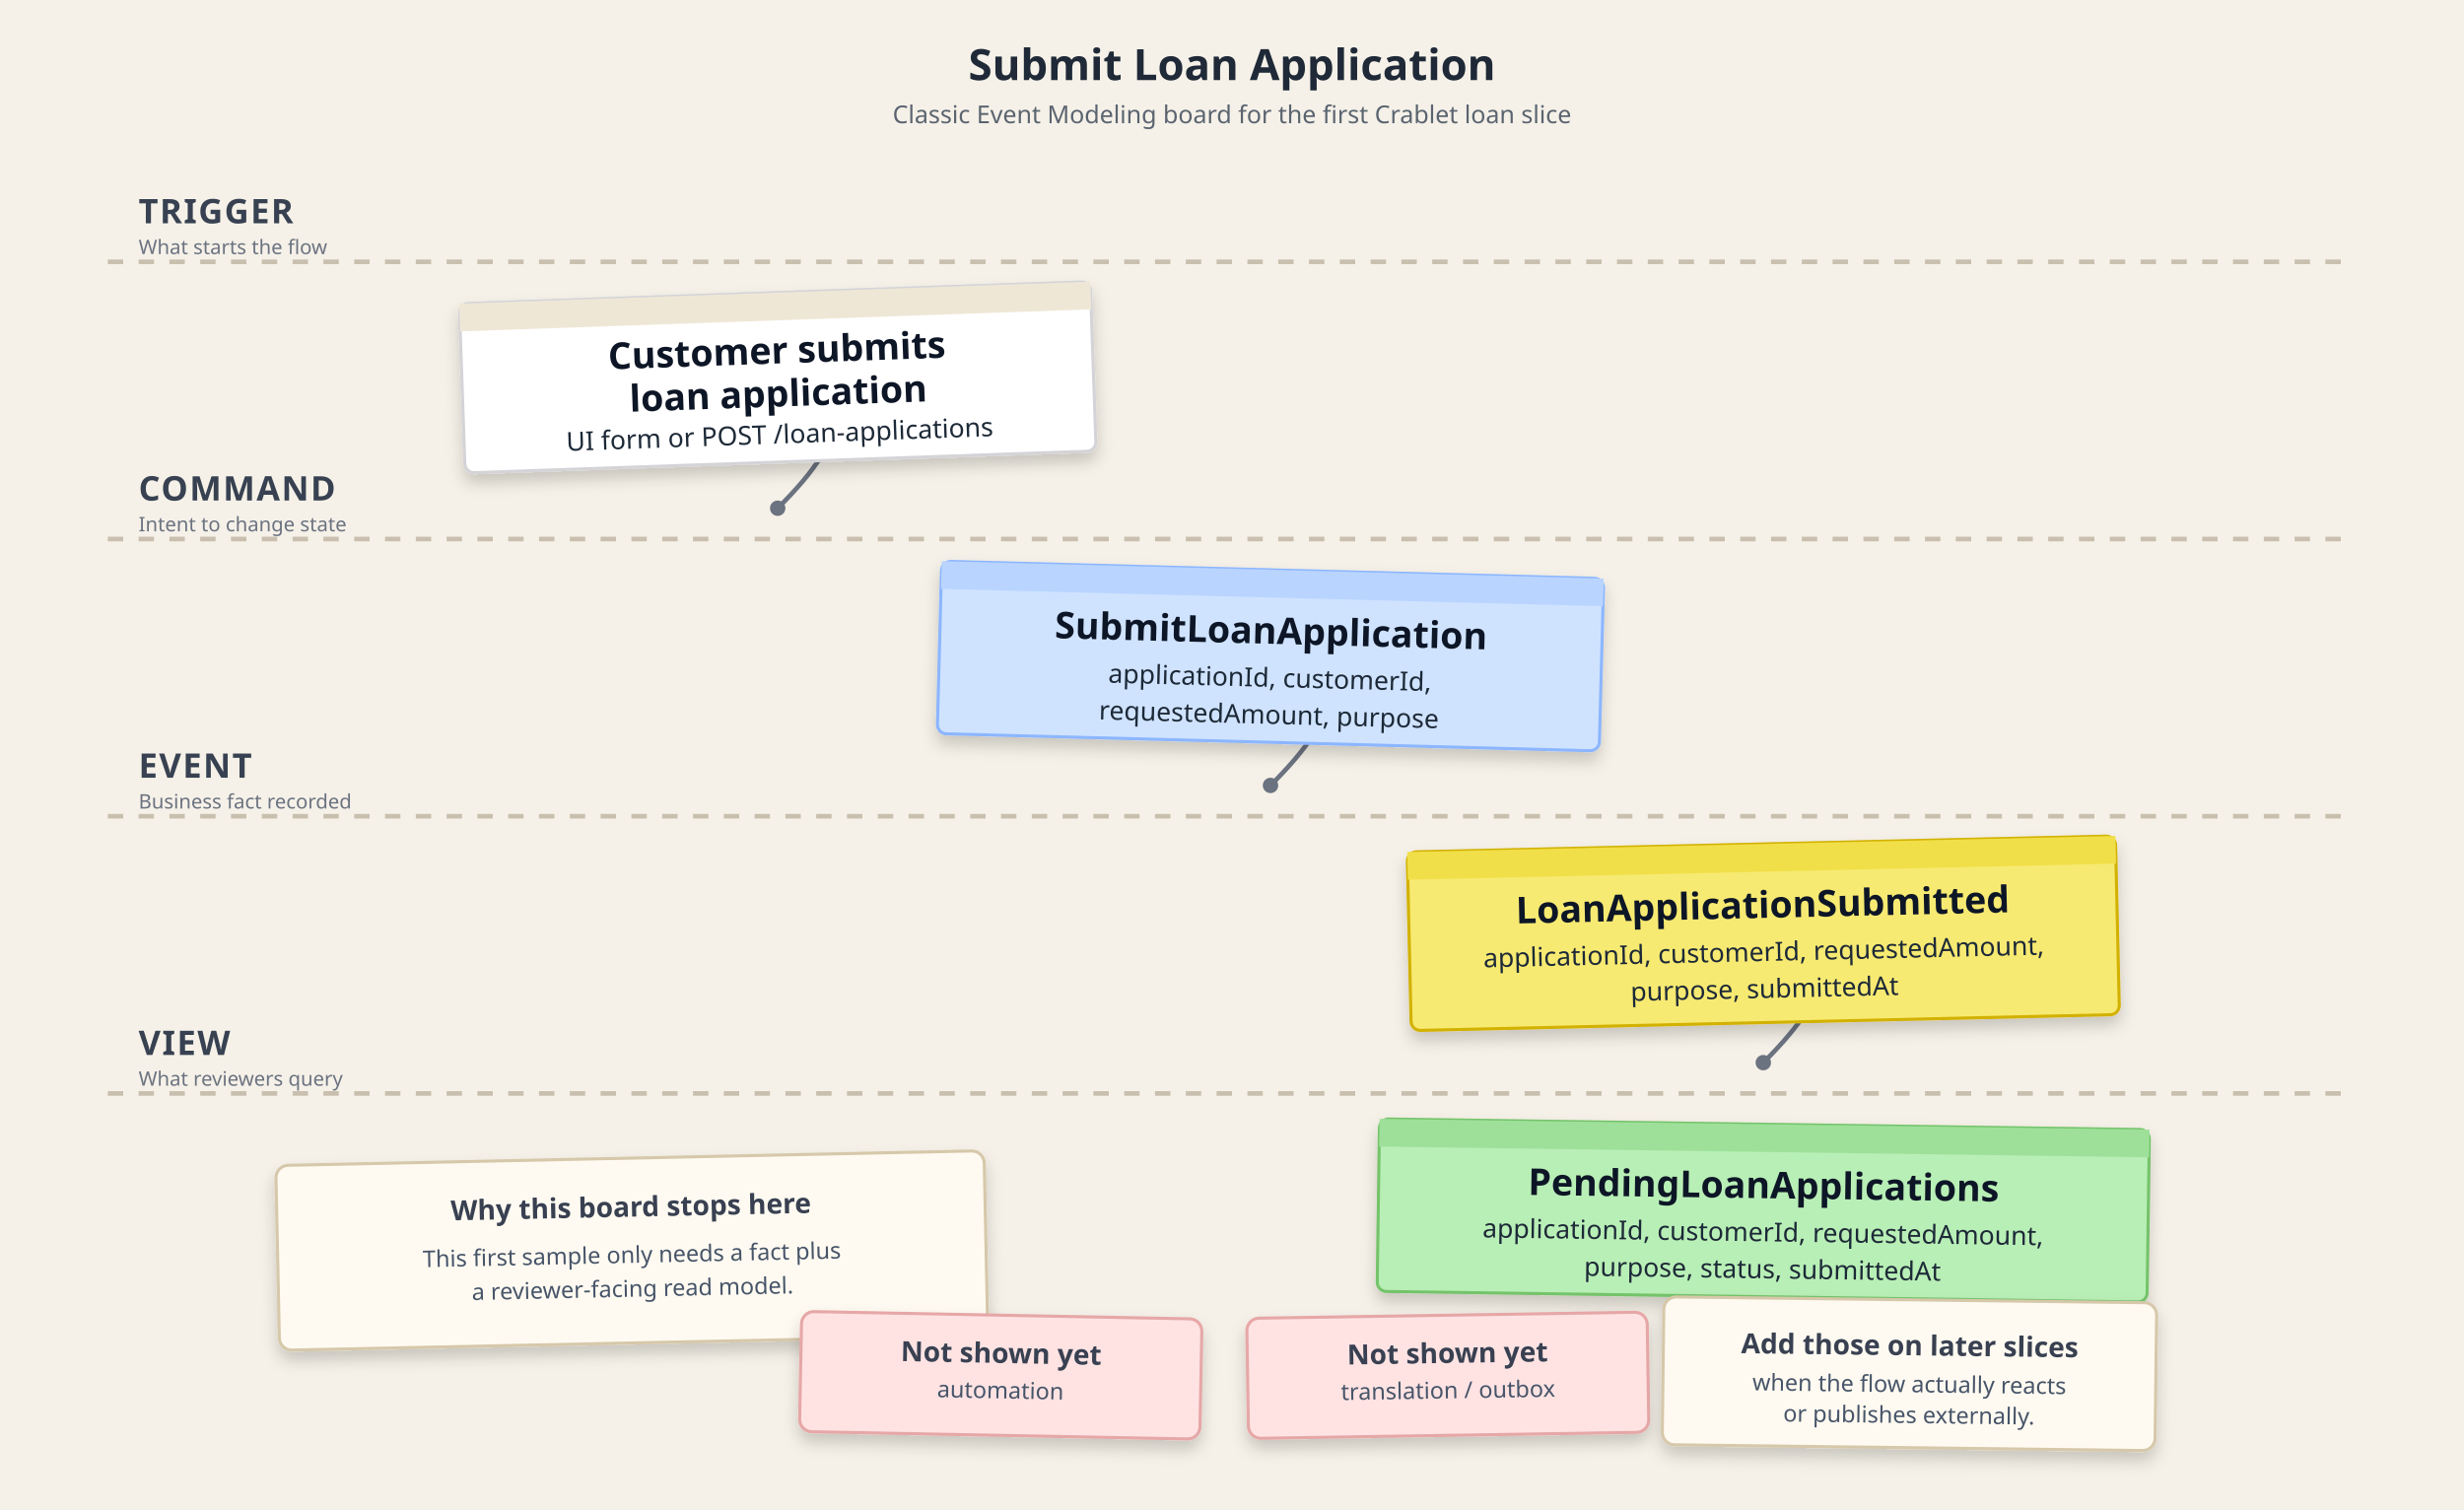
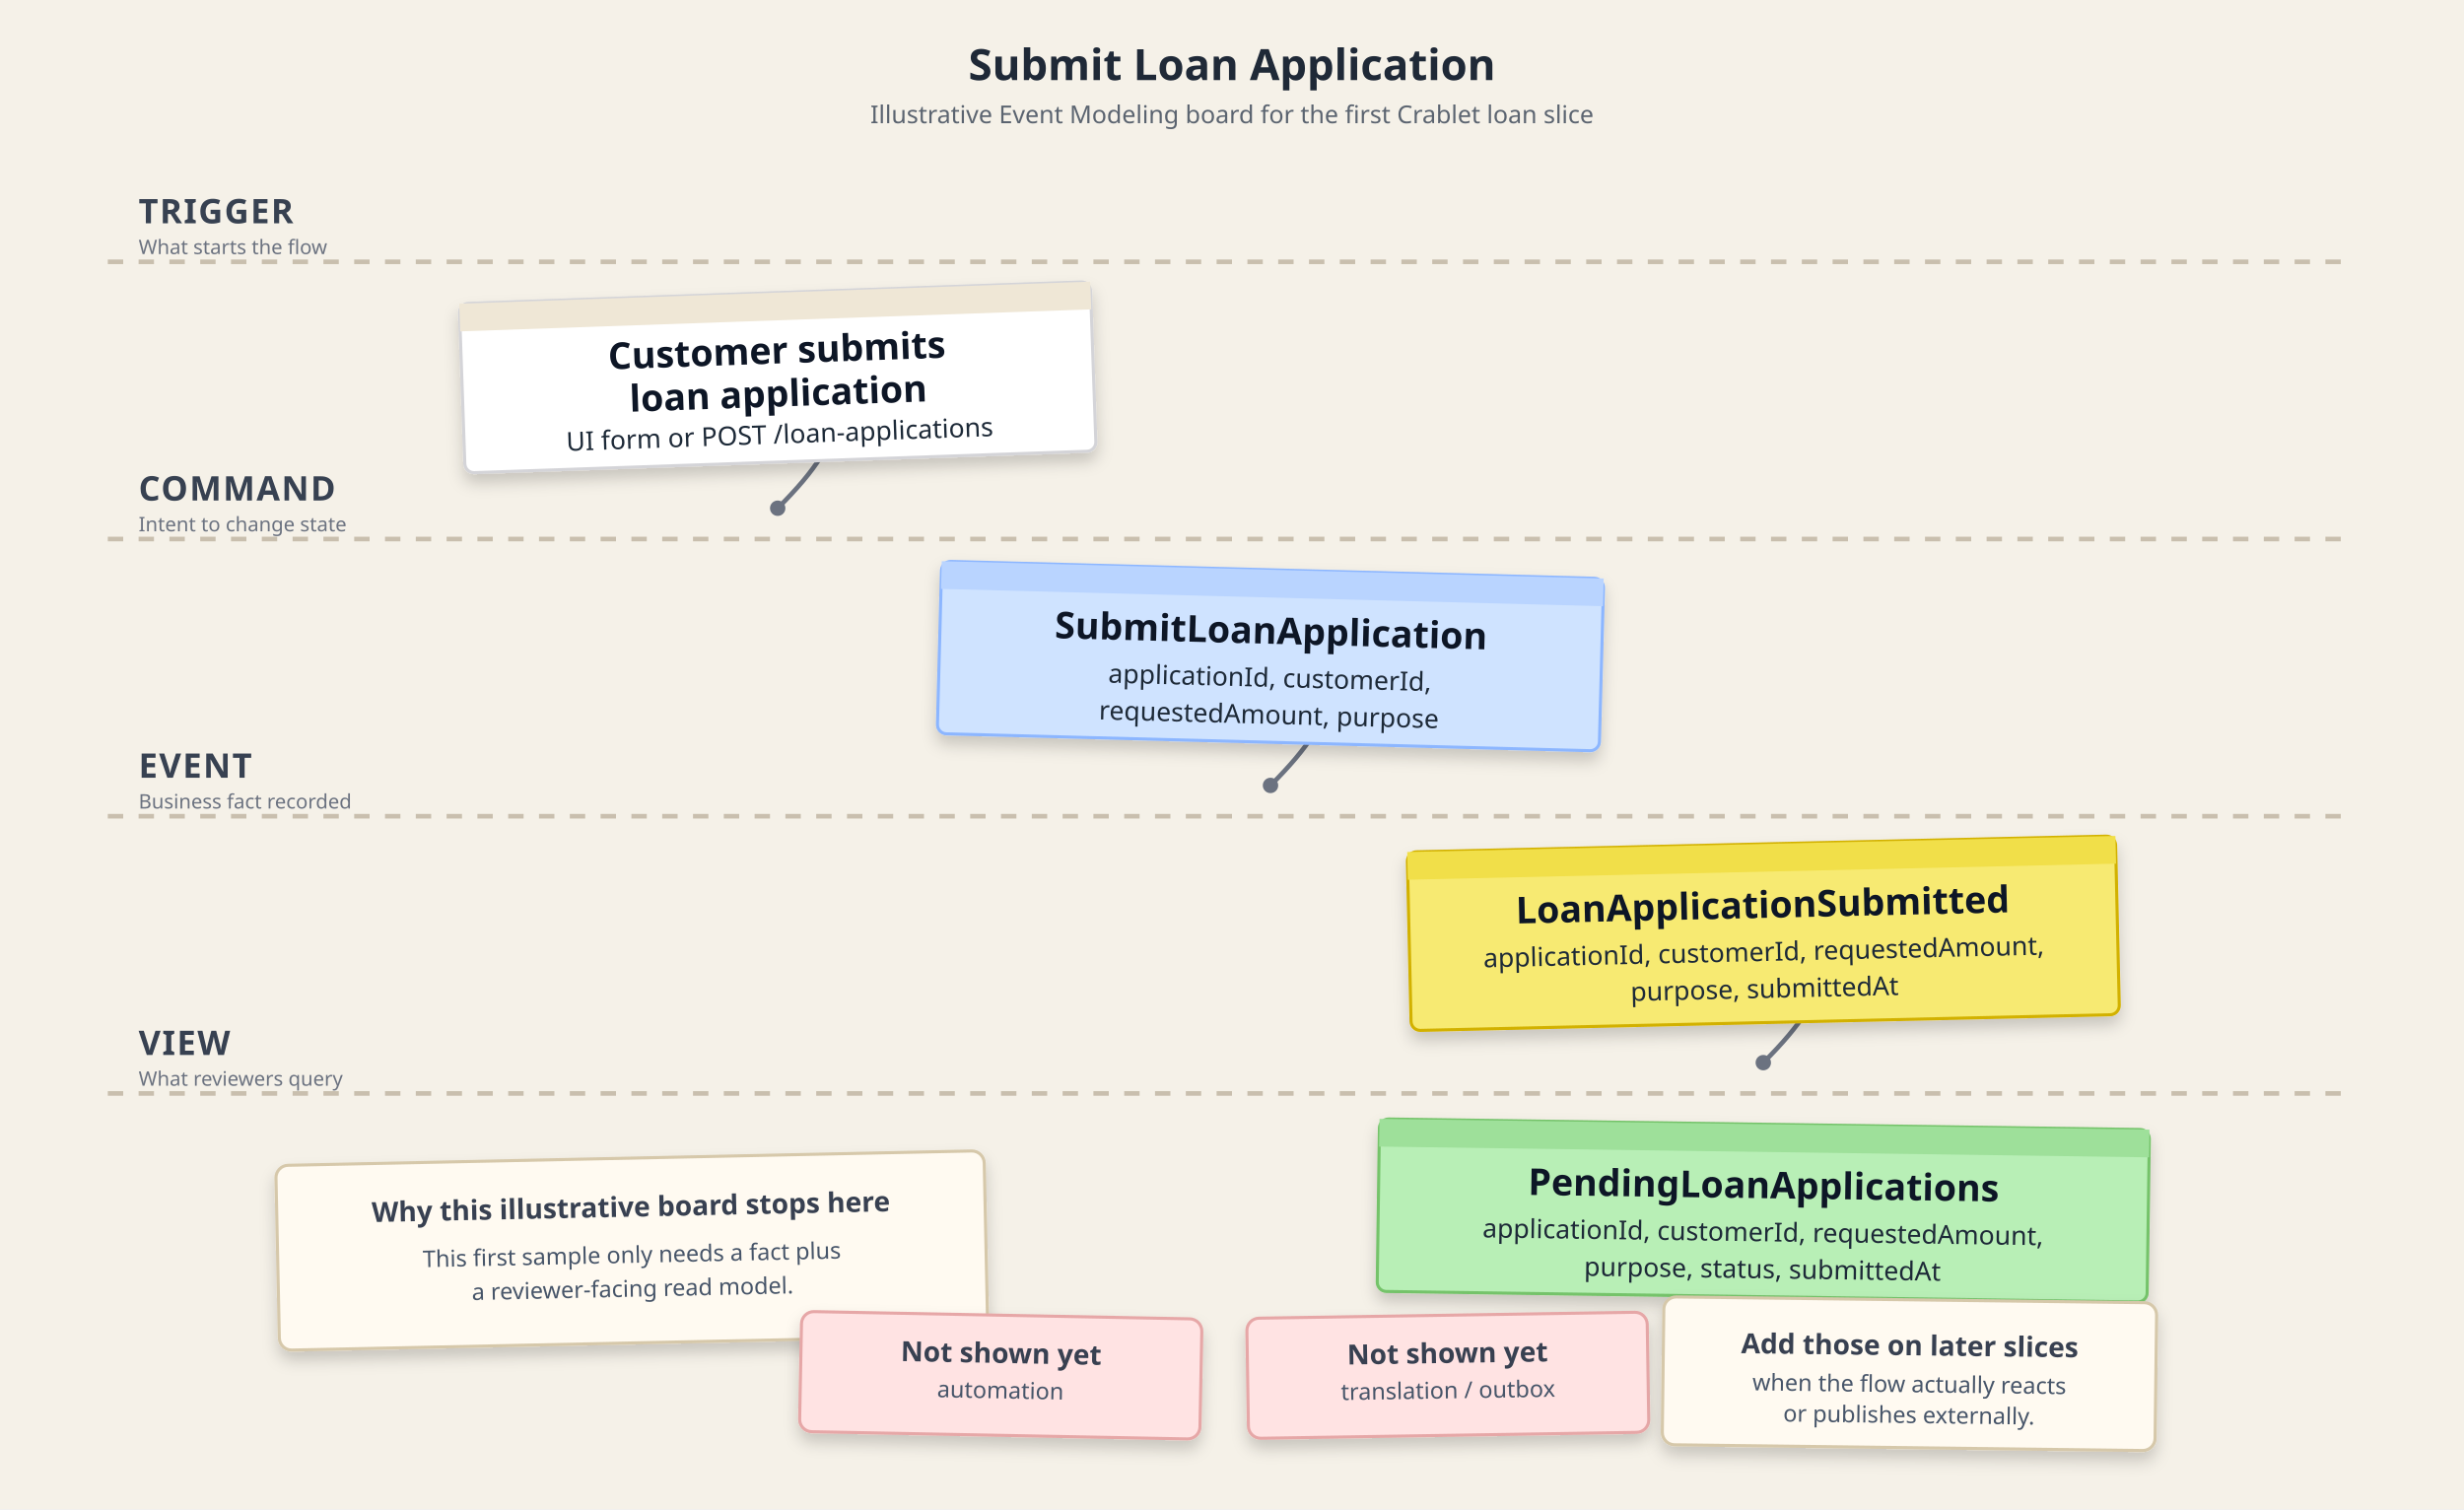
<svg xmlns="http://www.w3.org/2000/svg" width="1600" height="980" viewBox="0 0 1600 980" role="img" aria-labelledby="title desc">
  <defs>
    <style>
      .bg { fill: #f5f1e8; }
      .title { font: 700 28px 'Trebuchet MS', 'Segoe UI', sans-serif; fill: #1f2937; }
      .subtitle { font: 400 16px 'Trebuchet MS', 'Segoe UI', sans-serif; fill: #5b6470; }
      .lane-line { stroke: #c9bfae; stroke-width: 3; stroke-dasharray: 10 10; }
      .lane-label { font: 700 22px 'Trebuchet MS', 'Segoe UI', sans-serif; fill: #374151; letter-spacing: 1px; }
      .lane-note { font: 400 13px 'Trebuchet MS', 'Segoe UI', sans-serif; fill: #6b7280; }
      .sticky-title { font: 700 24px 'Trebuchet MS', 'Segoe UI', sans-serif; fill: #111827; }
      .sticky-text { font: 400 17px 'Trebuchet MS', 'Segoe UI', sans-serif; fill: #1f2937; }
      .small-note { font: 700 18px 'Trebuchet MS', 'Segoe UI', sans-serif; fill: #374151; }
      .small-text { font: 400 15px 'Trebuchet MS', 'Segoe UI', sans-serif; fill: #475569; }
      .string { stroke: #6b7280; stroke-width: 3; fill: none; stroke-linecap: round; }
      .dot { fill: #6b7280; }
    </style>
    <filter id="shadow" x="-20%" y="-20%" width="140%" height="160%">
      <feDropShadow dx="0" dy="6" stdDeviation="5" flood-color="#000000" flood-opacity="0.18" />
    </filter>
  </defs>
  <rect class="bg" x="0" y="0" width="1600" height="980" />
  <text class="title" x="800" y="52" text-anchor="middle">Submit Loan Application</text>
-   <text class="subtitle" x="800" y="80" text-anchor="middle">Classic Event Modeling board for the first Crablet loan slice</text>
+   <text class="subtitle" x="800" y="80" text-anchor="middle">Illustrative Event Modeling board for the first Crablet loan slice</text>
  <line class="lane-line" x1="70" y1="170" x2="1530" y2="170" />
  <line class="lane-line" x1="70" y1="350" x2="1530" y2="350" />
  <line class="lane-line" x1="70" y1="530" x2="1530" y2="530" />
  <line class="lane-line" x1="70" y1="710" x2="1530" y2="710" />
  <text class="lane-label" x="90" y="145">TRIGGER</text>
  <text class="lane-note" x="90" y="165">What starts the flow</text>
  <text class="lane-label" x="90" y="325">COMMAND</text>
  <text class="lane-note" x="90" y="345">Intent to change state</text>
  <text class="lane-label" x="90" y="505">EVENT</text>
  <text class="lane-note" x="90" y="525">Business fact recorded</text>
  <text class="lane-label" x="90" y="685">VIEW</text>
  <text class="lane-note" x="90" y="705">What reviewers query</text>
  <path class="string" d="M505 205 C555 255, 555 280, 505 330" />
  <circle class="dot" cx="505" cy="205" r="5" />
  <circle class="dot" cx="505" cy="330" r="5" />
  <path class="string" d="M825 385 C875 435, 875 460, 825 510" />
  <circle class="dot" cx="825" cy="385" r="5" />
  <circle class="dot" cx="825" cy="510" r="5" />
  <path class="string" d="M1145 565 C1195 615, 1195 640, 1145 690" />
  <circle class="dot" cx="1145" cy="565" r="5" />
  <circle class="dot" cx="1145" cy="690" r="5" />
  <g transform="rotate(-2 505 245)" filter="url(#shadow)">
    <rect x="300" y="190" width="410" height="110" rx="6" fill="#ffffff" stroke="#d4d4d8" stroke-width="2" />
    <rect x="300" y="190" width="410" height="18" fill="#efe7d6" />
    <text class="sticky-title" x="505" y="236" text-anchor="middle">Customer submits</text>
    <text class="sticky-title" x="505" y="264" text-anchor="middle">loan application</text>
    <text class="sticky-text" x="505" y="288" text-anchor="middle">UI form or POST /loan-applications</text>
  </g>
  <g transform="rotate(1.5 825 425)" filter="url(#shadow)">
    <rect x="610" y="370" width="430" height="112" rx="6" fill="#cfe3ff" stroke="#8cb6ff" stroke-width="2" />
    <rect x="610" y="370" width="430" height="18" fill="#b9d4ff" />
    <text class="sticky-title" x="825" y="418" text-anchor="middle">SubmitLoanApplication</text>
    <text class="sticky-text" x="825" y="446" text-anchor="middle">applicationId, customerId,</text>
    <text class="sticky-text" x="825" y="470" text-anchor="middle">requestedAmount, purpose</text>
  </g>
  <g transform="rotate(-1.3 1145 605)" filter="url(#shadow)">
    <rect x="915" y="548" width="460" height="116" rx="6" fill="#f7ea72" stroke="#d2b100" stroke-width="2" />
    <rect x="915" y="548" width="460" height="18" fill="#f1df48" />
    <text class="sticky-title" x="1145" y="596" text-anchor="middle">LoanApplicationSubmitted</text>
    <text class="sticky-text" x="1145" y="624" text-anchor="middle">applicationId, customerId, requestedAmount,</text>
    <text class="sticky-text" x="1145" y="648" text-anchor="middle">purpose, submittedAt</text>
  </g>
  <g transform="rotate(0.8 1145 785)" filter="url(#shadow)">
    <rect x="895" y="730" width="500" height="112" rx="6" fill="#b8efb6" stroke="#74c36a" stroke-width="2" />
    <rect x="895" y="730" width="500" height="18" fill="#9ee09a" />
    <text class="sticky-title" x="1145" y="778" text-anchor="middle">PendingLoanApplications</text>
    <text class="sticky-text" x="1145" y="806" text-anchor="middle">applicationId, customerId, requestedAmount,</text>
    <text class="sticky-text" x="1145" y="830" text-anchor="middle">purpose, status, submittedAt</text>
  </g>
  <g transform="rotate(-1.2 410 800)" filter="url(#shadow)">
    <rect x="180" y="752" width="460" height="120" rx="8" fill="#fffaf1" stroke="#d6c8aa" stroke-width="2" />
-     <text class="small-note" x="410" y="790" text-anchor="middle">Why this board stops here</text>
+     <text class="small-note" x="410" y="790" text-anchor="middle">Why this illustrative board stops here</text>
    <text class="small-text" x="410" y="820" text-anchor="middle">This first sample only needs a fact plus</text>
    <text class="small-text" x="410" y="842" text-anchor="middle">a reviewer-facing read model.</text>
  </g>
  <g transform="rotate(1.1 650 884)" filter="url(#shadow)">
    <rect x="520" y="854" width="260" height="78" rx="8" fill="#ffe3e3" stroke="#e6a7a7" stroke-width="2" />
    <text class="small-note" x="650" y="885" text-anchor="middle">Not shown yet</text>
    <text class="small-text" x="650" y="908" text-anchor="middle">automation</text>
  </g>
  <g transform="rotate(-0.9 940 884)" filter="url(#shadow)">
    <rect x="810" y="854" width="260" height="78" rx="8" fill="#ffe3e3" stroke="#e6a7a7" stroke-width="2" />
    <text class="small-note" x="940" y="885" text-anchor="middle">Not shown yet</text>
    <text class="small-text" x="940" y="908" text-anchor="middle">translation / outbox</text>
  </g>
  <g transform="rotate(0.7 1240 884)" filter="url(#shadow)">
    <rect x="1080" y="844" width="320" height="96" rx="8" fill="#fffaf1" stroke="#d6c8aa" stroke-width="2" />
    <text class="small-note" x="1240" y="880" text-anchor="middle">Add those on later slices</text>
    <text class="small-text" x="1240" y="904" text-anchor="middle">when the flow actually reacts</text>
    <text class="small-text" x="1240" y="924" text-anchor="middle">or publishes externally.</text>
  </g>
</svg>
